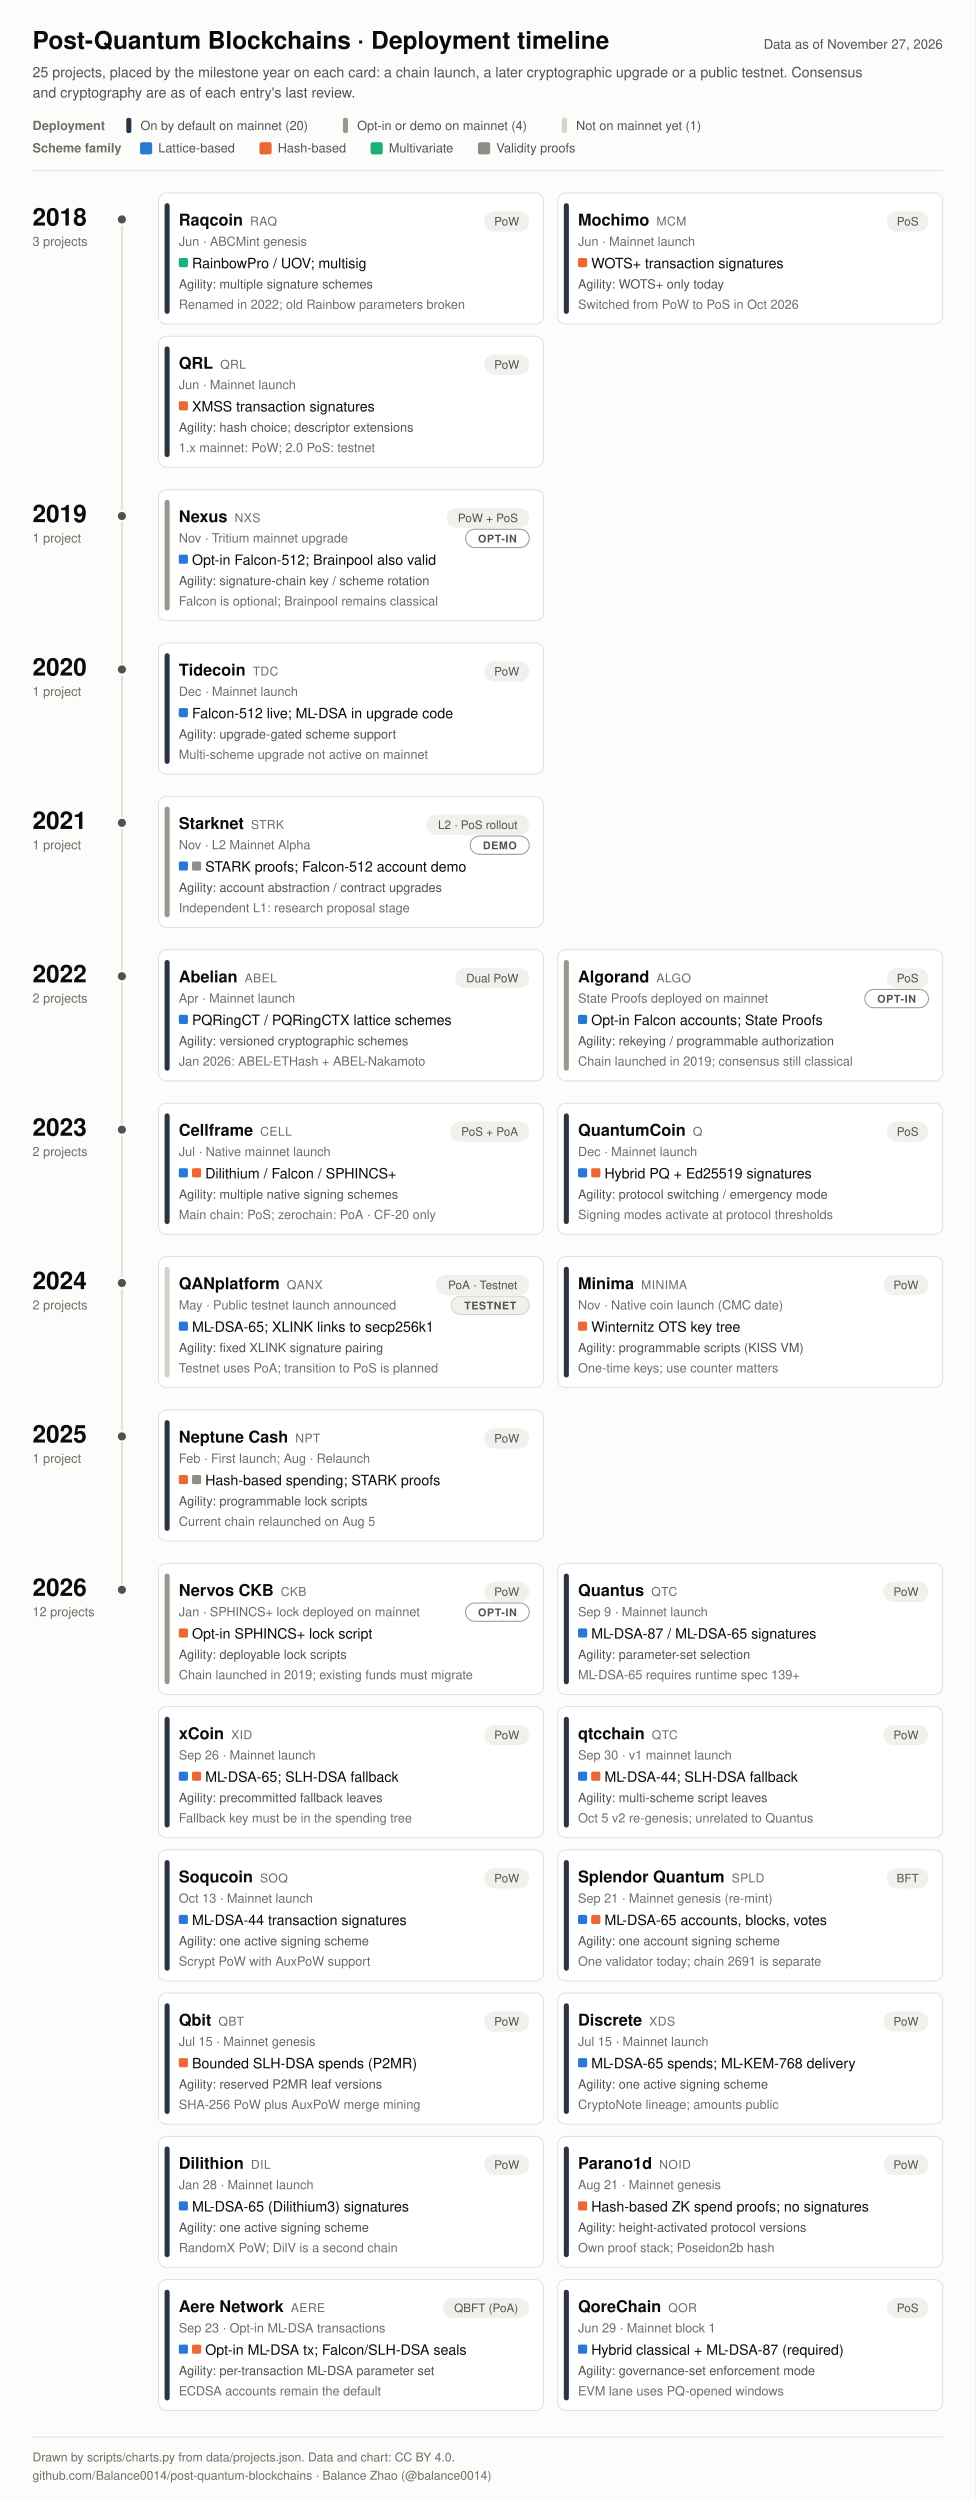
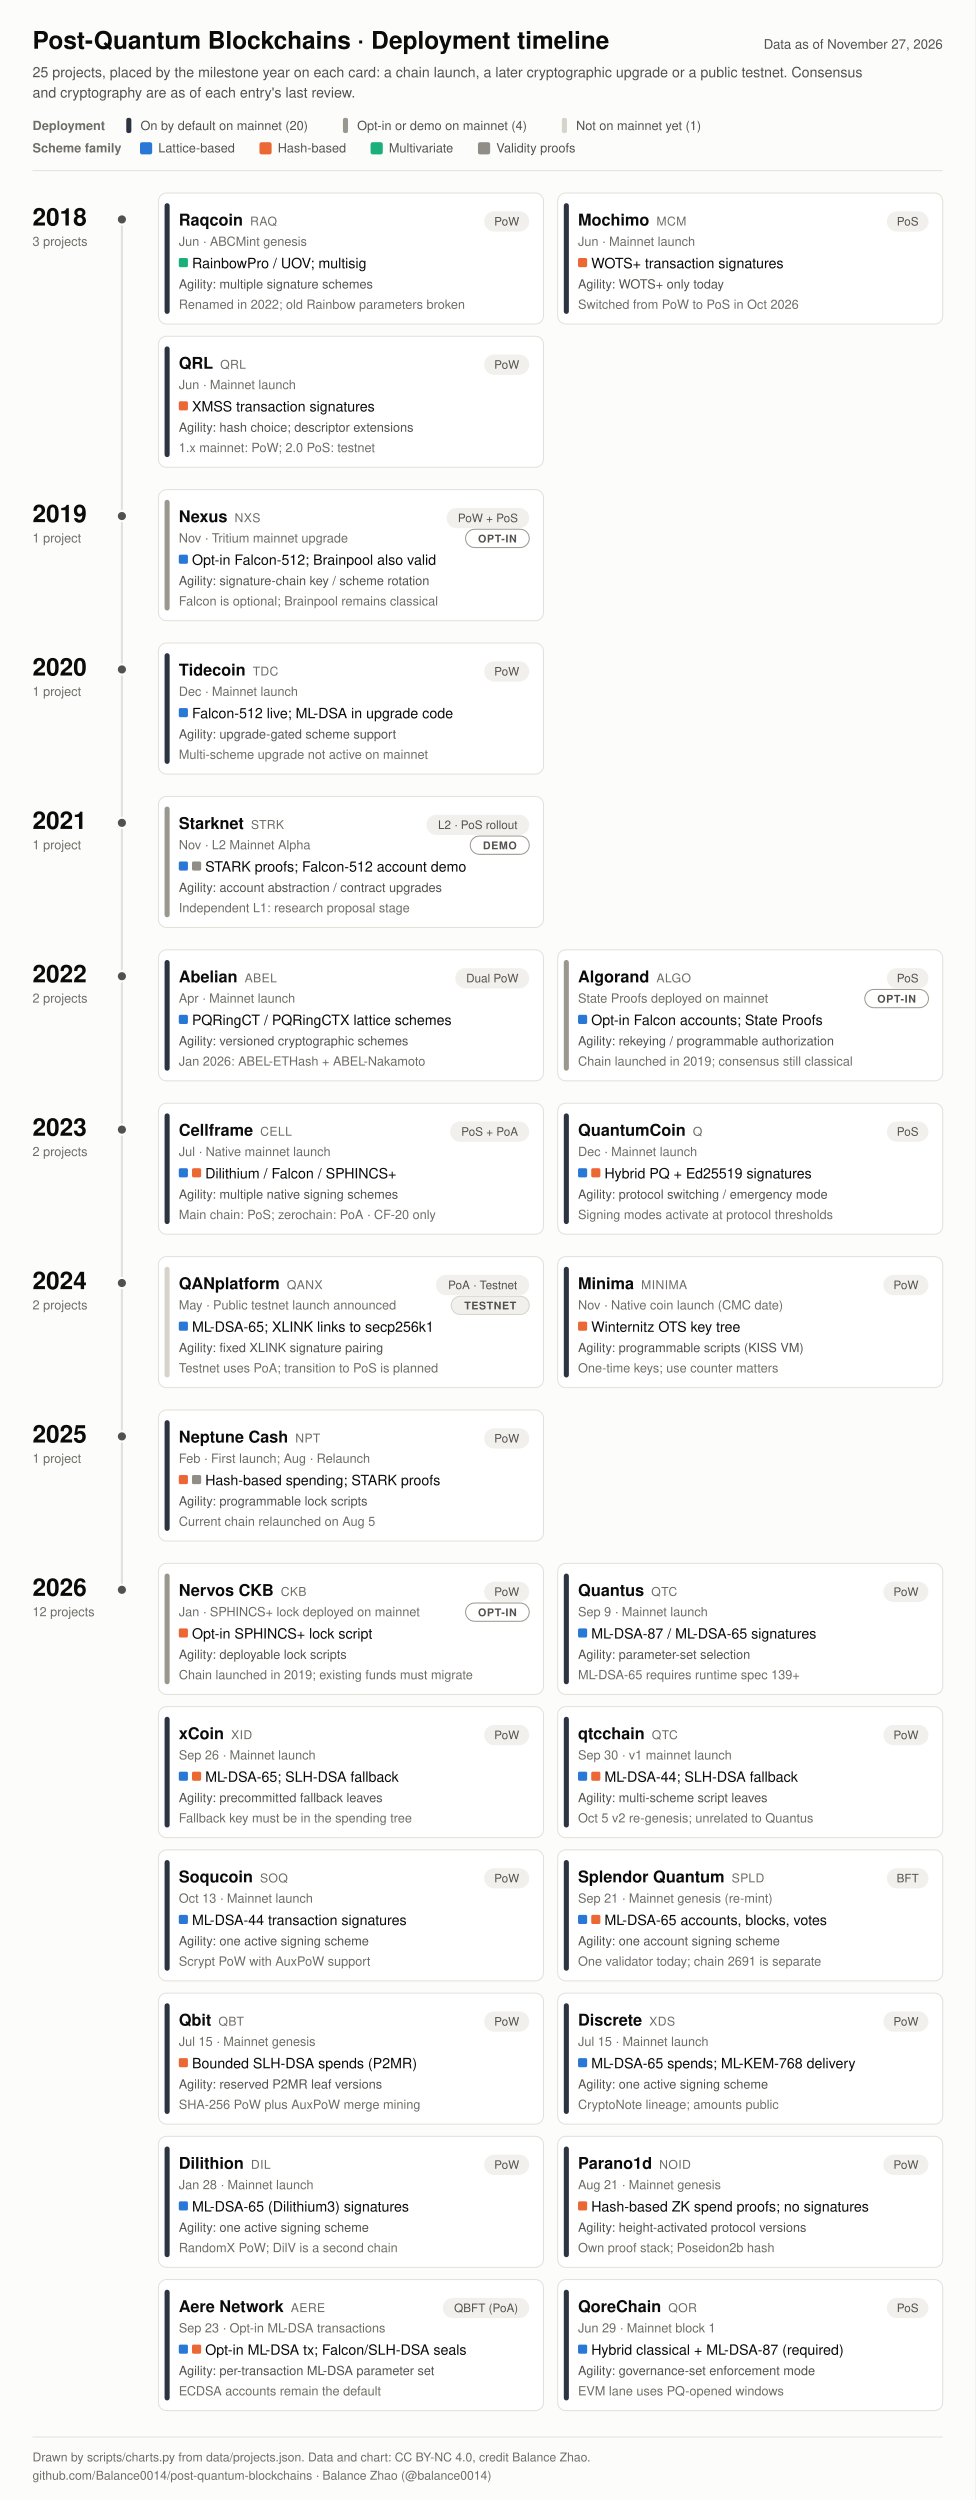
<svg xmlns="http://www.w3.org/2000/svg" width="960" height="2461" viewBox="0 0 960 2461" font-family="-apple-system, BlinkMacSystemFont, 'Segoe UI', Helvetica, Arial, sans-serif" role="img" aria-labelledby="title desc">
  <rect x="0" y="0" width="960" height="2461" fill="#fcfcfb" />
  <text x="32" y="48" font-size="24" fill="#0b0b0b" font-weight="700">Post-Quantum Blockchains · Deployment timeline</text>
  <text x="928" y="48" font-size="13" fill="#52514e" text-anchor="end">Data as of November 27, 2026</text>
  <text x="32" y="76" font-size="14" fill="#52514e">25 projects, placed by the milestone year on each card: a chain launch, a later cryptographic upgrade or a public testnet. Consensus</text>
  <text x="32" y="96" font-size="14" fill="#52514e">and cryptography are as of each entry's last review.</text>
  <text x="32" y="128" font-size="12.5" fill="#6e6c66" font-weight="600">Deployment</text>
  <rect x="124.3" y="116" width="5" height="15" fill="#2b3440" rx="2" />
  <text x="138.3" y="128" font-size="12.5" fill="#52514e">On by default on mainnet (20)</text>
  <rect x="337.6" y="116" width="5" height="15" fill="#9a978f" rx="2" />
  <text x="351.6" y="128" font-size="12.5" fill="#52514e">Opt-in or demo on mainnet (4)</text>
  <rect x="553.1" y="116" width="5" height="15" fill="#d6d3cb" rx="2" />
  <text x="567.1" y="128" font-size="12.5" fill="#52514e">Not on mainnet yet (1)</text>
  <text x="32" y="150" font-size="12.5" fill="#6e6c66" font-weight="600">Scheme family</text>
  <rect x="137.8" y="140" width="12" height="12" fill="#2a78d6" rx="2" />
  <text x="155.8" y="150" font-size="12.5" fill="#52514e">Lattice-based</text>
  <rect x="255.4" y="140" width="12" height="12" fill="#eb6834" rx="2" />
  <text x="273.4" y="150" font-size="12.5" fill="#52514e">Hash-based</text>
  <rect x="364.8" y="140" width="12" height="12" fill="#1baf7a" rx="2" />
  <text x="382.8" y="150" font-size="12.5" fill="#52514e">Multivariate</text>
  <rect x="470.5" y="140" width="12" height="12" fill="#8f8d86" rx="2" />
  <text x="488.5" y="150" font-size="12.5" fill="#52514e">Validity proofs</text>
  <line x1="32" y1="168" x2="928" y2="168" stroke="#e2e0d9" />
  <line x1="120" y1="216" x2="120" y2="1565" stroke="#e2e0d9" stroke-width="2" />
  <circle cx="120" cy="216" r="5" fill="#52514e" stroke="#fcfcfb" stroke-width="2" />
  <circle cx="120" cy="508" r="5" fill="#52514e" stroke="#fcfcfb" stroke-width="2" />
  <circle cx="120" cy="659" r="5" fill="#52514e" stroke="#fcfcfb" stroke-width="2" />
  <circle cx="120" cy="810" r="5" fill="#52514e" stroke="#fcfcfb" stroke-width="2" />
  <circle cx="120" cy="961" r="5" fill="#52514e" stroke="#fcfcfb" stroke-width="2" />
  <circle cx="120" cy="1112" r="5" fill="#52514e" stroke="#fcfcfb" stroke-width="2" />
  <circle cx="120" cy="1263" r="5" fill="#52514e" stroke="#fcfcfb" stroke-width="2" />
  <circle cx="120" cy="1414" r="5" fill="#52514e" stroke="#fcfcfb" stroke-width="2" />
  <circle cx="120" cy="1565" r="5" fill="#52514e" stroke="#fcfcfb" stroke-width="2" />
  <text x="32" y="222" font-size="24" fill="#0b0b0b" font-weight="700">2018</text>
  <text x="32" y="242" font-size="12.5" fill="#6e6c66">3 projects</text>
  <rect x="156" y="190" width="379" height="129" fill="#ffffff" rx="8" stroke="#e2e0d9" />
  <rect x="162" y="200" width="5" height="109" fill="#2b3440" rx="2.5" />
  <text x="176" y="222" font-size="16" fill="#0b0b0b" font-weight="700">Raqcoin<tspan dx="7" font-size="12" font-weight="400" fill="#6e6c66" letter-spacing="0.4">RAQ</tspan>
  </text>
  <rect x="476.6" y="208" width="44.4" height="20" fill="#f1f0ec" rx="10" />
  <text x="498.8" y="222" font-size="11.5" fill="#52514e" text-anchor="middle">PoW</text>
  <text x="176" y="242" font-size="12.5" fill="#6e6c66">Jun · ABCMint genesis</text>
  <rect x="176" y="254" width="9" height="9" fill="#1baf7a" rx="1.5" />
  <text x="189" y="264" font-size="14" fill="#0b0b0b">RainbowPro / UOV; multisig</text>
  <text x="176" y="284" font-size="12.5" fill="#52514e">Agility: multiple signature schemes</text>
  <text x="176" y="304" font-size="12.5" fill="#6e6c66">Renamed in 2022; old Rainbow parameters broken</text>
  <rect x="549" y="190" width="379" height="129" fill="#ffffff" rx="8" stroke="#e2e0d9" />
  <rect x="555" y="200" width="5" height="109" fill="#2b3440" rx="2.5" />
  <text x="569" y="222" font-size="16" fill="#0b0b0b" font-weight="700">Mochimo<tspan dx="7" font-size="12" font-weight="400" fill="#6e6c66" letter-spacing="0.4">MCM</tspan>
  </text>
  <rect x="873" y="208" width="41" height="20" fill="#f1f0ec" rx="10" />
  <text x="893.5" y="222" font-size="11.5" fill="#52514e" text-anchor="middle">PoS</text>
  <text x="569" y="242" font-size="12.5" fill="#6e6c66">Jun · Mainnet launch</text>
  <rect x="569" y="254" width="9" height="9" fill="#eb6834" rx="1.5" />
  <text x="582" y="264" font-size="14" fill="#0b0b0b">WOTS+ transaction signatures</text>
  <text x="569" y="284" font-size="12.5" fill="#52514e">Agility: WOTS+ only today</text>
  <text x="569" y="304" font-size="12.5" fill="#6e6c66">Switched from PoW to PoS in Oct 2026</text>
  <rect x="156" y="331" width="379" height="129" fill="#ffffff" rx="8" stroke="#e2e0d9" />
  <rect x="162" y="341" width="5" height="109" fill="#2b3440" rx="2.5" />
  <text x="176" y="363" font-size="16" fill="#0b0b0b" font-weight="700">QRL<tspan dx="7" font-size="12" font-weight="400" fill="#6e6c66" letter-spacing="0.4">QRL</tspan>
  </text>
  <rect x="476.6" y="349" width="44.4" height="20" fill="#f1f0ec" rx="10" />
  <text x="498.8" y="363" font-size="11.5" fill="#52514e" text-anchor="middle">PoW</text>
  <text x="176" y="383" font-size="12.5" fill="#6e6c66">Jun · Mainnet launch</text>
  <rect x="176" y="395" width="9" height="9" fill="#eb6834" rx="1.5" />
  <text x="189" y="405" font-size="14" fill="#0b0b0b">XMSS transaction signatures</text>
  <text x="176" y="425" font-size="12.5" fill="#52514e">Agility: hash choice; descriptor extensions</text>
  <text x="176" y="445" font-size="12.5" fill="#6e6c66">1.x mainnet: PoW; 2.0 PoS: testnet</text>
  <text x="32" y="514" font-size="24" fill="#0b0b0b" font-weight="700">2019</text>
  <text x="32" y="534" font-size="12.5" fill="#6e6c66">1 project</text>
  <rect x="156" y="482" width="379" height="129" fill="#ffffff" rx="8" stroke="#e2e0d9" />
  <rect x="162" y="492" width="5" height="109" fill="#9a978f" rx="2.5" />
  <text x="176" y="514" font-size="16" fill="#0b0b0b" font-weight="700">Nexus<tspan dx="7" font-size="12" font-weight="400" fill="#6e6c66" letter-spacing="0.4">NXS</tspan>
  </text>
  <rect x="439.6" y="500" width="81.4" height="20" fill="#f1f0ec" rx="10" />
  <text x="480.3" y="514" font-size="11.5" fill="#52514e" text-anchor="middle">PoW + PoS</text>
  <text x="176" y="534" font-size="12.5" fill="#6e6c66">Nov · Tritium mainnet upgrade</text>
  <rect x="458.3" y="521" width="62.7" height="18" fill="#ffffff" rx="9" stroke="#9a978f" />
  <text x="489.6" y="534" font-size="10.5" fill="#52514e" font-weight="700" text-anchor="middle" letter-spacing="0.6">OPT-IN</text>
  <rect x="176" y="546" width="9" height="9" fill="#2a78d6" rx="1.5" />
  <text x="189" y="556" font-size="14" fill="#0b0b0b">Opt-in Falcon-512; Brainpool also valid</text>
  <text x="176" y="576" font-size="12.5" fill="#52514e">Agility: signature-chain key / scheme rotation</text>
  <text x="176" y="596" font-size="12.5" fill="#6e6c66">Falcon is optional; Brainpool remains classical</text>
  <text x="32" y="665" font-size="24" fill="#0b0b0b" font-weight="700">2020</text>
  <text x="32" y="685" font-size="12.5" fill="#6e6c66">1 project</text>
  <rect x="156" y="633" width="379" height="129" fill="#ffffff" rx="8" stroke="#e2e0d9" />
  <rect x="162" y="643" width="5" height="109" fill="#2b3440" rx="2.5" />
  <text x="176" y="665" font-size="16" fill="#0b0b0b" font-weight="700">Tidecoin<tspan dx="7" font-size="12" font-weight="400" fill="#6e6c66" letter-spacing="0.4">TDC</tspan>
  </text>
  <rect x="476.6" y="651" width="44.4" height="20" fill="#f1f0ec" rx="10" />
  <text x="498.8" y="665" font-size="11.5" fill="#52514e" text-anchor="middle">PoW</text>
  <text x="176" y="685" font-size="12.5" fill="#6e6c66">Dec · Mainnet launch</text>
  <rect x="176" y="697" width="9" height="9" fill="#2a78d6" rx="1.5" />
  <text x="189" y="707" font-size="14" fill="#0b0b0b">Falcon-512 live; ML-DSA in upgrade code</text>
  <text x="176" y="727" font-size="12.5" fill="#52514e">Agility: upgrade-gated scheme support</text>
  <text x="176" y="747" font-size="12.5" fill="#6e6c66">Multi-scheme upgrade not active on mainnet</text>
  <text x="32" y="816" font-size="24" fill="#0b0b0b" font-weight="700">2021</text>
  <text x="32" y="836" font-size="12.5" fill="#6e6c66">1 project</text>
  <rect x="156" y="784" width="379" height="129" fill="#ffffff" rx="8" stroke="#e2e0d9" />
  <rect x="162" y="794" width="5" height="109" fill="#9a978f" rx="2.5" />
  <text x="176" y="816" font-size="16" fill="#0b0b0b" font-weight="700">Starknet<tspan dx="7" font-size="12" font-weight="400" fill="#6e6c66" letter-spacing="0.4">STRK</tspan>
  </text>
  <rect x="419.7" y="802" width="101.3" height="20" fill="#f1f0ec" rx="10" />
  <text x="470.3" y="816" font-size="11.5" fill="#52514e" text-anchor="middle">L2 · PoS rollout</text>
  <text x="176" y="836" font-size="12.5" fill="#6e6c66">Nov · L2 Mainnet Alpha</text>
  <rect x="462.9" y="823" width="58.1" height="18" fill="#ffffff" rx="9" stroke="#9a978f" />
  <text x="492" y="836" font-size="10.5" fill="#52514e" font-weight="700" text-anchor="middle" letter-spacing="0.6">DEMO</text>
  <rect x="176" y="848" width="9" height="9" fill="#2a78d6" rx="1.5" />
  <rect x="189" y="848" width="9" height="9" fill="#8f8d86" rx="1.5" />
  <text x="202" y="858" font-size="14" fill="#0b0b0b">STARK proofs; Falcon-512 account demo</text>
  <text x="176" y="878" font-size="12.5" fill="#52514e">Agility: account abstraction / contract upgrades</text>
  <text x="176" y="898" font-size="12.5" fill="#6e6c66">Independent L1: research proposal stage</text>
  <text x="32" y="967" font-size="24" fill="#0b0b0b" font-weight="700">2022</text>
  <text x="32" y="987" font-size="12.5" fill="#6e6c66">2 projects</text>
  <rect x="156" y="935" width="379" height="129" fill="#ffffff" rx="8" stroke="#e2e0d9" />
  <rect x="162" y="945" width="5" height="109" fill="#2b3440" rx="2.5" />
  <text x="176" y="967" font-size="16" fill="#0b0b0b" font-weight="700">Abelian<tspan dx="7" font-size="12" font-weight="400" fill="#6e6c66" letter-spacing="0.4">ABEL</tspan>
  </text>
  <rect x="448.1" y="953" width="72.9" height="20" fill="#f1f0ec" rx="10" />
  <text x="484.6" y="967" font-size="11.5" fill="#52514e" text-anchor="middle">Dual PoW</text>
  <text x="176" y="987" font-size="12.5" fill="#6e6c66">Apr · Mainnet launch</text>
  <rect x="176" y="999" width="9" height="9" fill="#2a78d6" rx="1.5" />
  <text x="189" y="1009" font-size="14" fill="#0b0b0b">PQRingCT / PQRingCTX lattice schemes</text>
  <text x="176" y="1029" font-size="12.5" fill="#52514e">Agility: versioned cryptographic schemes</text>
  <text x="176" y="1049" font-size="12.5" fill="#6e6c66">Jan 2026: ABEL-ETHash + ABEL-Nakamoto</text>
  <rect x="549" y="935" width="379" height="129" fill="#ffffff" rx="8" stroke="#e2e0d9" />
  <rect x="555" y="945" width="5" height="109" fill="#9a978f" rx="2.5" />
  <text x="569" y="967" font-size="16" fill="#0b0b0b" font-weight="700">Algorand<tspan dx="7" font-size="12" font-weight="400" fill="#6e6c66" letter-spacing="0.4">ALGO</tspan>
  </text>
  <rect x="873" y="953" width="41" height="20" fill="#f1f0ec" rx="10" />
  <text x="893.5" y="967" font-size="11.5" fill="#52514e" text-anchor="middle">PoS</text>
  <text x="569" y="987" font-size="12.5" fill="#6e6c66">State Proofs deployed on mainnet</text>
  <rect x="851.3" y="974" width="62.7" height="18" fill="#ffffff" rx="9" stroke="#9a978f" />
  <text x="882.6" y="987" font-size="10.5" fill="#52514e" font-weight="700" text-anchor="middle" letter-spacing="0.6">OPT-IN</text>
  <rect x="569" y="999" width="9" height="9" fill="#2a78d6" rx="1.5" />
  <text x="582" y="1009" font-size="14" fill="#0b0b0b">Opt-in Falcon accounts; State Proofs</text>
  <text x="569" y="1029" font-size="12.5" fill="#52514e">Agility: rekeying / programmable authorization</text>
  <text x="569" y="1049" font-size="12.5" fill="#6e6c66">Chain launched in 2019; consensus still classical</text>
  <text x="32" y="1118" font-size="24" fill="#0b0b0b" font-weight="700">2023</text>
  <text x="32" y="1138" font-size="12.5" fill="#6e6c66">2 projects</text>
  <rect x="156" y="1086" width="379" height="129" fill="#ffffff" rx="8" stroke="#e2e0d9" />
  <rect x="162" y="1096" width="5" height="109" fill="#2b3440" rx="2.5" />
  <text x="176" y="1118" font-size="16" fill="#0b0b0b" font-weight="700">Cellframe<tspan dx="7" font-size="12" font-weight="400" fill="#6e6c66" letter-spacing="0.4">CELL</tspan>
  </text>
  <rect x="443" y="1104" width="78" height="20" fill="#f1f0ec" rx="10" />
  <text x="482" y="1118" font-size="11.5" fill="#52514e" text-anchor="middle">PoS + PoA</text>
  <text x="176" y="1138" font-size="12.5" fill="#6e6c66">Jul · Native mainnet launch</text>
  <rect x="176" y="1150" width="9" height="9" fill="#2a78d6" rx="1.5" />
  <rect x="189" y="1150" width="9" height="9" fill="#eb6834" rx="1.5" />
  <text x="202" y="1160" font-size="14" fill="#0b0b0b">Dilithium / Falcon / SPHINCS+</text>
  <text x="176" y="1180" font-size="12.5" fill="#52514e">Agility: multiple native signing schemes</text>
  <text x="176" y="1200" font-size="12.5" fill="#6e6c66">Main chain: PoS; zerochain: PoA · CF-20 only</text>
  <rect x="549" y="1086" width="379" height="129" fill="#ffffff" rx="8" stroke="#e2e0d9" />
  <rect x="555" y="1096" width="5" height="109" fill="#2b3440" rx="2.5" />
  <text x="569" y="1118" font-size="16" fill="#0b0b0b" font-weight="700">QuantumCoin<tspan dx="7" font-size="12" font-weight="400" fill="#6e6c66" letter-spacing="0.4">Q</tspan>
  </text>
  <rect x="873" y="1104" width="41" height="20" fill="#f1f0ec" rx="10" />
  <text x="893.5" y="1118" font-size="11.5" fill="#52514e" text-anchor="middle">PoS</text>
  <text x="569" y="1138" font-size="12.5" fill="#6e6c66">Dec · Mainnet launch</text>
  <rect x="569" y="1150" width="9" height="9" fill="#2a78d6" rx="1.5" />
  <rect x="582" y="1150" width="9" height="9" fill="#eb6834" rx="1.5" />
  <text x="595" y="1160" font-size="14" fill="#0b0b0b">Hybrid PQ + Ed25519 signatures</text>
  <text x="569" y="1180" font-size="12.5" fill="#52514e">Agility: protocol switching / emergency mode</text>
  <text x="569" y="1200" font-size="12.5" fill="#6e6c66">Signing modes activate at protocol thresholds</text>
  <text x="32" y="1269" font-size="24" fill="#0b0b0b" font-weight="700">2024</text>
  <text x="32" y="1289" font-size="12.5" fill="#6e6c66">2 projects</text>
  <rect x="156" y="1237" width="379" height="129" fill="#ffffff" rx="8" stroke="#e2e0d9" />
  <rect x="162" y="1247" width="5" height="109" fill="#d6d3cb" rx="2.5" />
  <text x="176" y="1269" font-size="16" fill="#0b0b0b" font-weight="700">QANplatform<tspan dx="7" font-size="12" font-weight="400" fill="#6e6c66" letter-spacing="0.4">QANX</tspan>
  </text>
  <rect x="429.1" y="1255" width="91.9" height="20" fill="#f1f0ec" rx="10" />
  <text x="475.1" y="1269" font-size="11.5" fill="#52514e" text-anchor="middle">PoA · Testnet</text>
  <text x="176" y="1289" font-size="12.5" fill="#6e6c66">May · Public testnet launch announced</text>
  <rect x="444.2" y="1276" width="76.8" height="18" fill="#f1f0ec" rx="9" stroke="#d6d3cb" />
  <text x="482.6" y="1289" font-size="10.5" fill="#52514e" font-weight="700" text-anchor="middle" letter-spacing="0.6">TESTNET</text>
  <rect x="176" y="1301" width="9" height="9" fill="#2a78d6" rx="1.5" />
  <text x="189" y="1311" font-size="14" fill="#0b0b0b">ML-DSA-65; XLINK links to secp256k1</text>
  <text x="176" y="1331" font-size="12.5" fill="#52514e">Agility: fixed XLINK signature pairing</text>
  <text x="176" y="1351" font-size="12.5" fill="#6e6c66">Testnet uses PoA; transition to PoS is planned</text>
  <rect x="549" y="1237" width="379" height="129" fill="#ffffff" rx="8" stroke="#e2e0d9" />
  <rect x="555" y="1247" width="5" height="109" fill="#2b3440" rx="2.5" />
  <text x="569" y="1269" font-size="16" fill="#0b0b0b" font-weight="700">Minima<tspan dx="7" font-size="12" font-weight="400" fill="#6e6c66" letter-spacing="0.4">MINIMA</tspan>
  </text>
  <rect x="869.6" y="1255" width="44.4" height="20" fill="#f1f0ec" rx="10" />
  <text x="891.8" y="1269" font-size="11.5" fill="#52514e" text-anchor="middle">PoW</text>
  <text x="569" y="1289" font-size="12.5" fill="#6e6c66">Nov · Native coin launch (CMC date)</text>
  <rect x="569" y="1301" width="9" height="9" fill="#eb6834" rx="1.5" />
  <text x="582" y="1311" font-size="14" fill="#0b0b0b">Winternitz OTS key tree</text>
  <text x="569" y="1331" font-size="12.5" fill="#52514e">Agility: programmable scripts (KISS VM)</text>
  <text x="569" y="1351" font-size="12.5" fill="#6e6c66">One-time keys; use counter matters</text>
  <text x="32" y="1420" font-size="24" fill="#0b0b0b" font-weight="700">2025</text>
  <text x="32" y="1440" font-size="12.5" fill="#6e6c66">1 project</text>
  <rect x="156" y="1388" width="379" height="129" fill="#ffffff" rx="8" stroke="#e2e0d9" />
  <rect x="162" y="1398" width="5" height="109" fill="#2b3440" rx="2.5" />
  <text x="176" y="1420" font-size="16" fill="#0b0b0b" font-weight="700">Neptune Cash<tspan dx="7" font-size="12" font-weight="400" fill="#6e6c66" letter-spacing="0.4">NPT</tspan>
  </text>
  <rect x="476.6" y="1406" width="44.4" height="20" fill="#f1f0ec" rx="10" />
  <text x="498.8" y="1420" font-size="11.5" fill="#52514e" text-anchor="middle">PoW</text>
  <text x="176" y="1440" font-size="12.5" fill="#6e6c66">Feb · First launch; Aug · Relaunch</text>
  <rect x="176" y="1452" width="9" height="9" fill="#eb6834" rx="1.5" />
  <rect x="189" y="1452" width="9" height="9" fill="#8f8d86" rx="1.5" />
  <text x="202" y="1462" font-size="14" fill="#0b0b0b">Hash-based spending; STARK proofs</text>
  <text x="176" y="1482" font-size="12.5" fill="#52514e">Agility: programmable lock scripts</text>
  <text x="176" y="1502" font-size="12.5" fill="#6e6c66">Current chain relaunched on Aug 5</text>
  <text x="32" y="1571" font-size="24" fill="#0b0b0b" font-weight="700">2026</text>
  <text x="32" y="1591" font-size="12.5" fill="#6e6c66">12 projects</text>
  <rect x="156" y="1539" width="379" height="129" fill="#ffffff" rx="8" stroke="#e2e0d9" />
  <rect x="162" y="1549" width="5" height="109" fill="#9a978f" rx="2.5" />
  <text x="176" y="1571" font-size="16" fill="#0b0b0b" font-weight="700">Nervos CKB<tspan dx="7" font-size="12" font-weight="400" fill="#6e6c66" letter-spacing="0.4">CKB</tspan>
  </text>
  <rect x="476.6" y="1557" width="44.4" height="20" fill="#f1f0ec" rx="10" />
  <text x="498.8" y="1571" font-size="11.5" fill="#52514e" text-anchor="middle">PoW</text>
  <text x="176" y="1591" font-size="12.5" fill="#6e6c66">Jan · SPHINCS+ lock deployed on mainnet</text>
  <rect x="458.3" y="1578" width="62.7" height="18" fill="#ffffff" rx="9" stroke="#9a978f" />
  <text x="489.6" y="1591" font-size="10.5" fill="#52514e" font-weight="700" text-anchor="middle" letter-spacing="0.6">OPT-IN</text>
  <rect x="176" y="1603" width="9" height="9" fill="#eb6834" rx="1.5" />
  <text x="189" y="1613" font-size="14" fill="#0b0b0b">Opt-in SPHINCS+ lock script</text>
  <text x="176" y="1633" font-size="12.5" fill="#52514e">Agility: deployable lock scripts</text>
  <text x="176" y="1653" font-size="12.5" fill="#6e6c66">Chain launched in 2019; existing funds must migrate</text>
  <rect x="549" y="1539" width="379" height="129" fill="#ffffff" rx="8" stroke="#e2e0d9" />
  <rect x="555" y="1549" width="5" height="109" fill="#2b3440" rx="2.5" />
  <text x="569" y="1571" font-size="16" fill="#0b0b0b" font-weight="700">Quantus<tspan dx="7" font-size="12" font-weight="400" fill="#6e6c66" letter-spacing="0.4">QTC</tspan>
  </text>
  <rect x="869.6" y="1557" width="44.4" height="20" fill="#f1f0ec" rx="10" />
  <text x="891.8" y="1571" font-size="11.5" fill="#52514e" text-anchor="middle">PoW</text>
  <text x="569" y="1591" font-size="12.5" fill="#6e6c66">Sep 9 · Mainnet launch</text>
  <rect x="569" y="1603" width="9" height="9" fill="#2a78d6" rx="1.5" />
  <text x="582" y="1613" font-size="14" fill="#0b0b0b">ML-DSA-87 / ML-DSA-65 signatures</text>
  <text x="569" y="1633" font-size="12.5" fill="#52514e">Agility: parameter-set selection</text>
  <text x="569" y="1653" font-size="12.5" fill="#6e6c66">ML-DSA-65 requires runtime spec 139+</text>
  <rect x="156" y="1680" width="379" height="129" fill="#ffffff" rx="8" stroke="#e2e0d9" />
  <rect x="162" y="1690" width="5" height="109" fill="#2b3440" rx="2.5" />
  <text x="176" y="1712" font-size="16" fill="#0b0b0b" font-weight="700">xCoin<tspan dx="7" font-size="12" font-weight="400" fill="#6e6c66" letter-spacing="0.4">XID</tspan>
  </text>
  <rect x="476.6" y="1698" width="44.4" height="20" fill="#f1f0ec" rx="10" />
  <text x="498.8" y="1712" font-size="11.5" fill="#52514e" text-anchor="middle">PoW</text>
  <text x="176" y="1732" font-size="12.5" fill="#6e6c66">Sep 26 · Mainnet launch</text>
  <rect x="176" y="1744" width="9" height="9" fill="#2a78d6" rx="1.5" />
  <rect x="189" y="1744" width="9" height="9" fill="#eb6834" rx="1.5" />
  <text x="202" y="1754" font-size="14" fill="#0b0b0b">ML-DSA-65; SLH-DSA fallback</text>
  <text x="176" y="1774" font-size="12.5" fill="#52514e">Agility: precommitted fallback leaves</text>
  <text x="176" y="1794" font-size="12.5" fill="#6e6c66">Fallback key must be in the spending tree</text>
  <rect x="549" y="1680" width="379" height="129" fill="#ffffff" rx="8" stroke="#e2e0d9" />
  <rect x="555" y="1690" width="5" height="109" fill="#2b3440" rx="2.5" />
  <text x="569" y="1712" font-size="16" fill="#0b0b0b" font-weight="700">qtcchain<tspan dx="7" font-size="12" font-weight="400" fill="#6e6c66" letter-spacing="0.4">QTC</tspan>
  </text>
  <rect x="869.6" y="1698" width="44.4" height="20" fill="#f1f0ec" rx="10" />
  <text x="891.8" y="1712" font-size="11.5" fill="#52514e" text-anchor="middle">PoW</text>
  <text x="569" y="1732" font-size="12.5" fill="#6e6c66">Sep 30 · v1 mainnet launch</text>
  <rect x="569" y="1744" width="9" height="9" fill="#2a78d6" rx="1.5" />
  <rect x="582" y="1744" width="9" height="9" fill="#eb6834" rx="1.5" />
  <text x="595" y="1754" font-size="14" fill="#0b0b0b">ML-DSA-44; SLH-DSA fallback</text>
  <text x="569" y="1774" font-size="12.5" fill="#52514e">Agility: multi-scheme script leaves</text>
  <text x="569" y="1794" font-size="12.5" fill="#6e6c66">Oct 5 v2 re-genesis; unrelated to Quantus</text>
  <rect x="156" y="1821" width="379" height="129" fill="#ffffff" rx="8" stroke="#e2e0d9" />
  <rect x="162" y="1831" width="5" height="109" fill="#2b3440" rx="2.5" />
  <text x="176" y="1853" font-size="16" fill="#0b0b0b" font-weight="700">Soqucoin<tspan dx="7" font-size="12" font-weight="400" fill="#6e6c66" letter-spacing="0.4">SOQ</tspan>
  </text>
  <rect x="476.6" y="1839" width="44.4" height="20" fill="#f1f0ec" rx="10" />
  <text x="498.8" y="1853" font-size="11.5" fill="#52514e" text-anchor="middle">PoW</text>
  <text x="176" y="1873" font-size="12.5" fill="#6e6c66">Oct 13 · Mainnet launch</text>
  <rect x="176" y="1885" width="9" height="9" fill="#2a78d6" rx="1.5" />
  <text x="189" y="1895" font-size="14" fill="#0b0b0b">ML-DSA-44 transaction signatures</text>
  <text x="176" y="1915" font-size="12.5" fill="#52514e">Agility: one active signing scheme</text>
  <text x="176" y="1935" font-size="12.5" fill="#6e6c66">Scrypt PoW with AuxPoW support</text>
  <rect x="549" y="1821" width="379" height="129" fill="#ffffff" rx="8" stroke="#e2e0d9" />
  <rect x="555" y="1831" width="5" height="109" fill="#2b3440" rx="2.5" />
  <text x="569" y="1853" font-size="16" fill="#0b0b0b" font-weight="700">Splendor Quantum<tspan dx="7" font-size="12" font-weight="400" fill="#6e6c66" letter-spacing="0.4">SPLD</tspan>
  </text>
  <rect x="873" y="1839" width="41" height="20" fill="#f1f0ec" rx="10" />
  <text x="893.5" y="1853" font-size="11.5" fill="#52514e" text-anchor="middle">BFT</text>
  <text x="569" y="1873" font-size="12.5" fill="#6e6c66">Sep 21 · Mainnet genesis (re-mint)</text>
  <rect x="569" y="1885" width="9" height="9" fill="#2a78d6" rx="1.5" />
  <rect x="582" y="1885" width="9" height="9" fill="#eb6834" rx="1.5" />
  <text x="595" y="1895" font-size="14" fill="#0b0b0b">ML-DSA-65 accounts, blocks, votes</text>
  <text x="569" y="1915" font-size="12.5" fill="#52514e">Agility: one account signing scheme</text>
  <text x="569" y="1935" font-size="12.5" fill="#6e6c66">One validator today; chain 2691 is separate</text>
  <rect x="156" y="1962" width="379" height="129" fill="#ffffff" rx="8" stroke="#e2e0d9" />
  <rect x="162" y="1972" width="5" height="109" fill="#2b3440" rx="2.5" />
  <text x="176" y="1994" font-size="16" fill="#0b0b0b" font-weight="700">Qbit<tspan dx="7" font-size="12" font-weight="400" fill="#6e6c66" letter-spacing="0.4">QBT</tspan>
  </text>
  <rect x="476.6" y="1980" width="44.4" height="20" fill="#f1f0ec" rx="10" />
  <text x="498.8" y="1994" font-size="11.5" fill="#52514e" text-anchor="middle">PoW</text>
  <text x="176" y="2014" font-size="12.5" fill="#6e6c66">Jul 15 · Mainnet genesis</text>
  <rect x="176" y="2026" width="9" height="9" fill="#eb6834" rx="1.5" />
  <text x="189" y="2036" font-size="14" fill="#0b0b0b">Bounded SLH-DSA spends (P2MR)</text>
  <text x="176" y="2056" font-size="12.5" fill="#52514e">Agility: reserved P2MR leaf versions</text>
  <text x="176" y="2076" font-size="12.5" fill="#6e6c66">SHA-256 PoW plus AuxPoW merge mining</text>
  <rect x="549" y="1962" width="379" height="129" fill="#ffffff" rx="8" stroke="#e2e0d9" />
  <rect x="555" y="1972" width="5" height="109" fill="#2b3440" rx="2.5" />
  <text x="569" y="1994" font-size="16" fill="#0b0b0b" font-weight="700">Discrete<tspan dx="7" font-size="12" font-weight="400" fill="#6e6c66" letter-spacing="0.4">XDS</tspan>
  </text>
  <rect x="869.6" y="1980" width="44.4" height="20" fill="#f1f0ec" rx="10" />
  <text x="891.8" y="1994" font-size="11.5" fill="#52514e" text-anchor="middle">PoW</text>
  <text x="569" y="2014" font-size="12.5" fill="#6e6c66">Jul 15 · Mainnet launch</text>
  <rect x="569" y="2026" width="9" height="9" fill="#2a78d6" rx="1.5" />
  <text x="582" y="2036" font-size="14" fill="#0b0b0b">ML-DSA-65 spends; ML-KEM-768 delivery</text>
  <text x="569" y="2056" font-size="12.5" fill="#52514e">Agility: one active signing scheme</text>
  <text x="569" y="2076" font-size="12.5" fill="#6e6c66">CryptoNote lineage; amounts public</text>
  <rect x="156" y="2103" width="379" height="129" fill="#ffffff" rx="8" stroke="#e2e0d9" />
  <rect x="162" y="2113" width="5" height="109" fill="#2b3440" rx="2.5" />
  <text x="176" y="2135" font-size="16" fill="#0b0b0b" font-weight="700">Dilithion<tspan dx="7" font-size="12" font-weight="400" fill="#6e6c66" letter-spacing="0.4">DIL</tspan>
  </text>
  <rect x="476.6" y="2121" width="44.4" height="20" fill="#f1f0ec" rx="10" />
  <text x="498.8" y="2135" font-size="11.5" fill="#52514e" text-anchor="middle">PoW</text>
  <text x="176" y="2155" font-size="12.5" fill="#6e6c66">Jan 28 · Mainnet launch</text>
  <rect x="176" y="2167" width="9" height="9" fill="#2a78d6" rx="1.5" />
  <text x="189" y="2177" font-size="14" fill="#0b0b0b">ML-DSA-65 (Dilithium3) signatures</text>
  <text x="176" y="2197" font-size="12.5" fill="#52514e">Agility: one active signing scheme</text>
  <text x="176" y="2217" font-size="12.5" fill="#6e6c66">RandomX PoW; DilV is a second chain</text>
  <rect x="549" y="2103" width="379" height="129" fill="#ffffff" rx="8" stroke="#e2e0d9" />
  <rect x="555" y="2113" width="5" height="109" fill="#2b3440" rx="2.5" />
  <text x="569" y="2135" font-size="16" fill="#0b0b0b" font-weight="700">Parano1d<tspan dx="7" font-size="12" font-weight="400" fill="#6e6c66" letter-spacing="0.4">NOID</tspan>
  </text>
  <rect x="869.6" y="2121" width="44.4" height="20" fill="#f1f0ec" rx="10" />
  <text x="891.8" y="2135" font-size="11.5" fill="#52514e" text-anchor="middle">PoW</text>
  <text x="569" y="2155" font-size="12.5" fill="#6e6c66">Aug 21 · Mainnet genesis</text>
  <rect x="569" y="2167" width="9" height="9" fill="#eb6834" rx="1.5" />
  <text x="582" y="2177" font-size="14" fill="#0b0b0b">Hash-based ZK spend proofs; no signatures</text>
  <text x="569" y="2197" font-size="12.5" fill="#52514e">Agility: height-activated protocol versions</text>
  <text x="569" y="2217" font-size="12.5" fill="#6e6c66">Own proof stack; Poseidon2b hash</text>
  <rect x="156" y="2244" width="379" height="129" fill="#ffffff" rx="8" stroke="#e2e0d9" />
  <rect x="162" y="2254" width="5" height="109" fill="#2b3440" rx="2.5" />
  <text x="176" y="2276" font-size="16" fill="#0b0b0b" font-weight="700">Aere Network<tspan dx="7" font-size="12" font-weight="400" fill="#6e6c66" letter-spacing="0.4">AERE</tspan>
  </text>
  <rect x="435.9" y="2262" width="85.1" height="20" fill="#f1f0ec" rx="10" />
  <text x="478.5" y="2276" font-size="11.5" fill="#52514e" text-anchor="middle">QBFT (PoA)</text>
  <text x="176" y="2296" font-size="12.5" fill="#6e6c66">Sep 23 · Opt-in ML-DSA transactions</text>
  <rect x="176" y="2308" width="9" height="9" fill="#2a78d6" rx="1.5" />
  <rect x="189" y="2308" width="9" height="9" fill="#eb6834" rx="1.5" />
  <text x="202" y="2318" font-size="14" fill="#0b0b0b">Opt-in ML-DSA tx; Falcon/SLH-DSA seals</text>
  <text x="176" y="2338" font-size="12.5" fill="#52514e">Agility: per-transaction ML-DSA parameter set</text>
  <text x="176" y="2358" font-size="12.5" fill="#6e6c66">ECDSA accounts remain the default</text>
  <rect x="549" y="2244" width="379" height="129" fill="#ffffff" rx="8" stroke="#e2e0d9" />
  <rect x="555" y="2254" width="5" height="109" fill="#2b3440" rx="2.5" />
  <text x="569" y="2276" font-size="16" fill="#0b0b0b" font-weight="700">QoreChain<tspan dx="7" font-size="12" font-weight="400" fill="#6e6c66" letter-spacing="0.4">QOR</tspan>
  </text>
  <rect x="873" y="2262" width="41" height="20" fill="#f1f0ec" rx="10" />
  <text x="893.5" y="2276" font-size="11.5" fill="#52514e" text-anchor="middle">PoS</text>
  <text x="569" y="2296" font-size="12.5" fill="#6e6c66">Jun 29 · Mainnet block 1</text>
  <rect x="569" y="2308" width="9" height="9" fill="#2a78d6" rx="1.5" />
  <text x="582" y="2318" font-size="14" fill="#0b0b0b">Hybrid classical + ML-DSA-87 (required)</text>
  <text x="569" y="2338" font-size="12.5" fill="#52514e">Agility: governance-set enforcement mode</text>
  <text x="569" y="2358" font-size="12.5" fill="#6e6c66">EVM lane uses PQ-opened windows</text>
  <line x1="32" y1="2399" x2="928" y2="2399" stroke="#e2e0d9" />
-   <text x="32" y="2423" font-size="12" fill="#6e6c66">Drawn by scripts/charts.py from data/projects.json. Data and chart: CC BY 4.0.</text>
+   <text x="32" y="2423" font-size="12" fill="#6e6c66">Drawn by scripts/charts.py from data/projects.json. Data and chart: CC BY-NC 4.0, credit Balance Zhao.</text>
  <text x="32" y="2441" font-size="12" fill="#6e6c66">github.com/Balance0014/post-quantum-blockchains · Balance Zhao (@balance0014)</text>
</svg>
